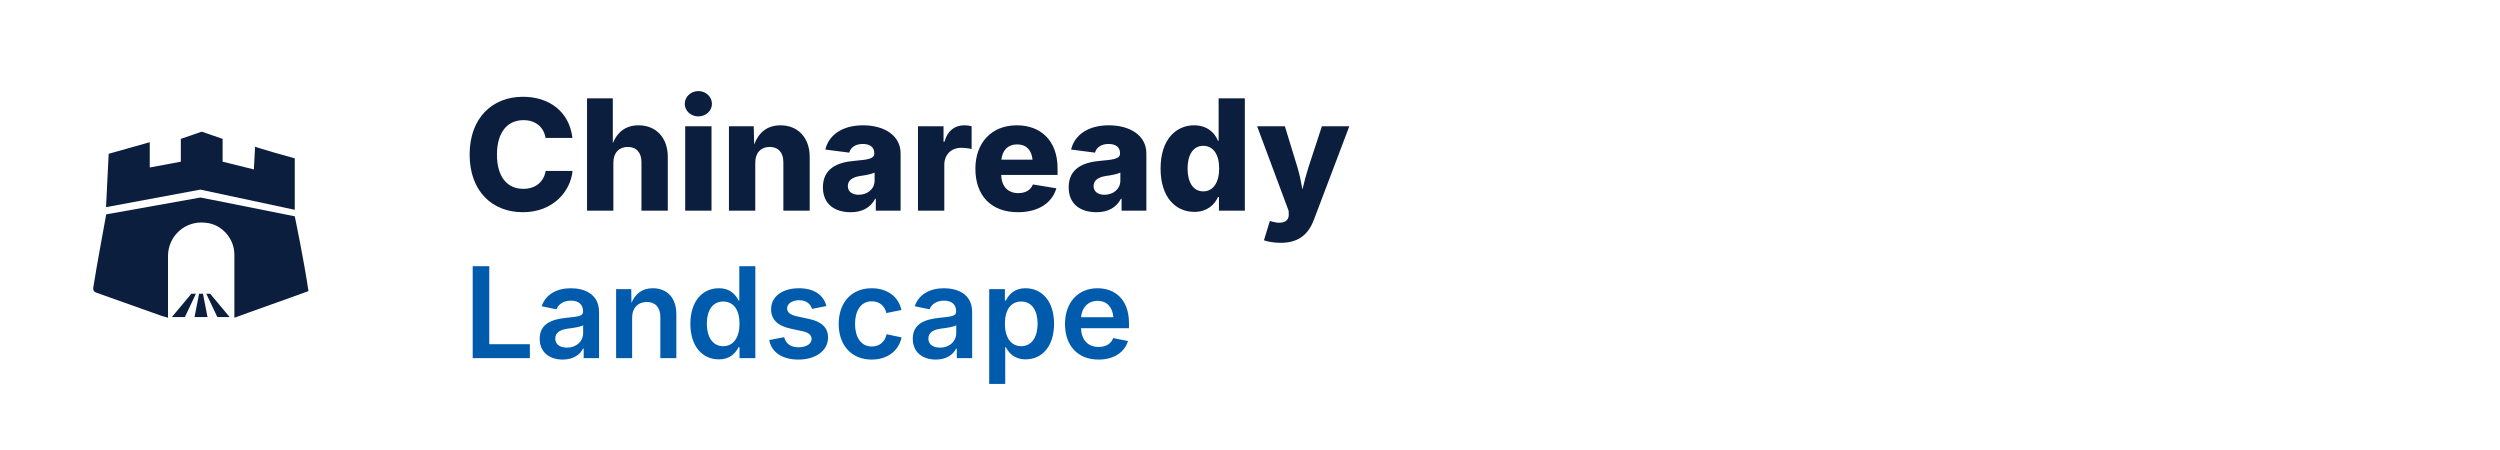
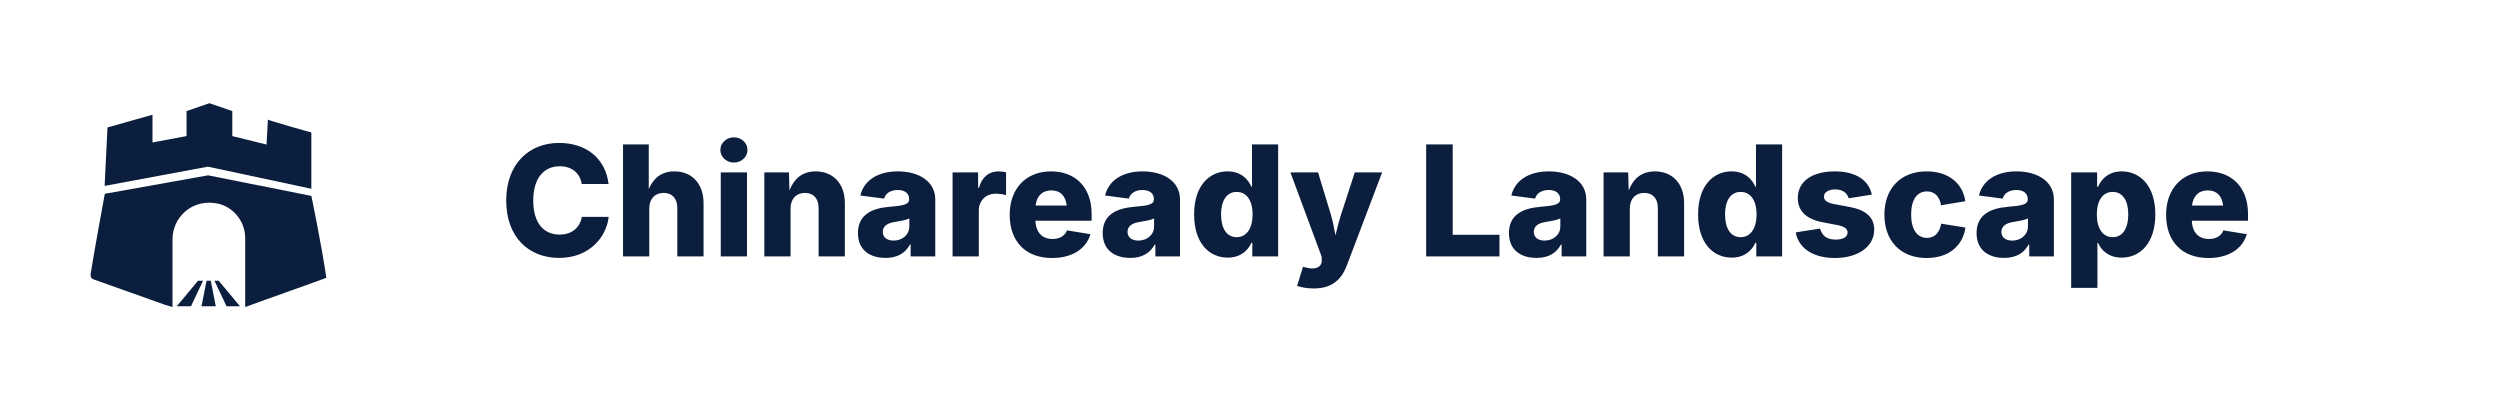
- <svg xmlns="http://www.w3.org/2000/svg" width="356" height="64" viewBox="0 0 356 64" role="img" aria-labelledby="title">
-   <g transform="translate(4 7) scale(0.25)">
+ <svg xmlns="http://www.w3.org/2000/svg" width="390" height="64" viewBox="0 0 390 64" role="img" aria-labelledby="title">
+   <g transform="translate(3 2) scale(0.3)">
    <rect fill="none" width="200" height="200" />
    <path fill="#0C1E3E" d="M151.9,95.2c0,0,5.2,24.8,7.8,42.6c-14.1,5.2-28.1,10-42.2,15.2c0-1.1,0-2.2,0-3c0-11.1,0-21.9,0-33c0-9.3-7.4-17.4-16.3-18.1c-11.5-1.5-21.5,7.4-21.5,18.9c0,8.9,0,17.8,0,26.7c0,2.6,0,5.6,0,8.5c-1.1-0.4-2.6-0.7-3.7-1.1c-12.6-4.4-24.8-8.9-37.4-13.3c-1.5-0.7-1.5-1.5-1.5-2.6c1.5-10,7.4-41.9,7.4-41.9l53.7-9.6L151.9,95.2z" />
    <path fill="#0C1E3E" d="M151.9,62.2c0,10.7,0,29.3,0,29.3L98.1,80L44.4,90l1.5-30.4L69.3,53v14.4L87,64.1v-13L98.9,47l11.9,4.1v13l17.8,4.4l0.7-13C128.5,55.6,151.5,62.2,151.9,62.2z" />
    <polygon fill="#0C1E3E" points="89.3,152.6 81.9,152.6 93,139.3 95.6,139.3" />
    <polygon fill="#0C1E3E" points="102.2,152.6 94.8,152.6 97.4,139.3 99.6,139.3" />
    <polygon fill="#0C1E3E" points="114.8,152.6 107.8,152.6 101.5,139.3 103.7,139.3" />
  </g>
-   <text x="66" y="30" font-family="Inter, Arial, Helvetica, sans-serif" font-size="22" font-weight="800" fill="#0C1E3E">Chinaready</text>
-   <text x="66" y="51" font-family="Inter, Arial, Helvetica, sans-serif" font-size="18" font-weight="600" fill="#005BAC">Landscape</text>
+   <text x="78" y="40" font-family="Inter, Arial, Helvetica, sans-serif" font-size="24" font-weight="800" fill="#0C1E3E">Chinaready Landscape</text>
</svg>
